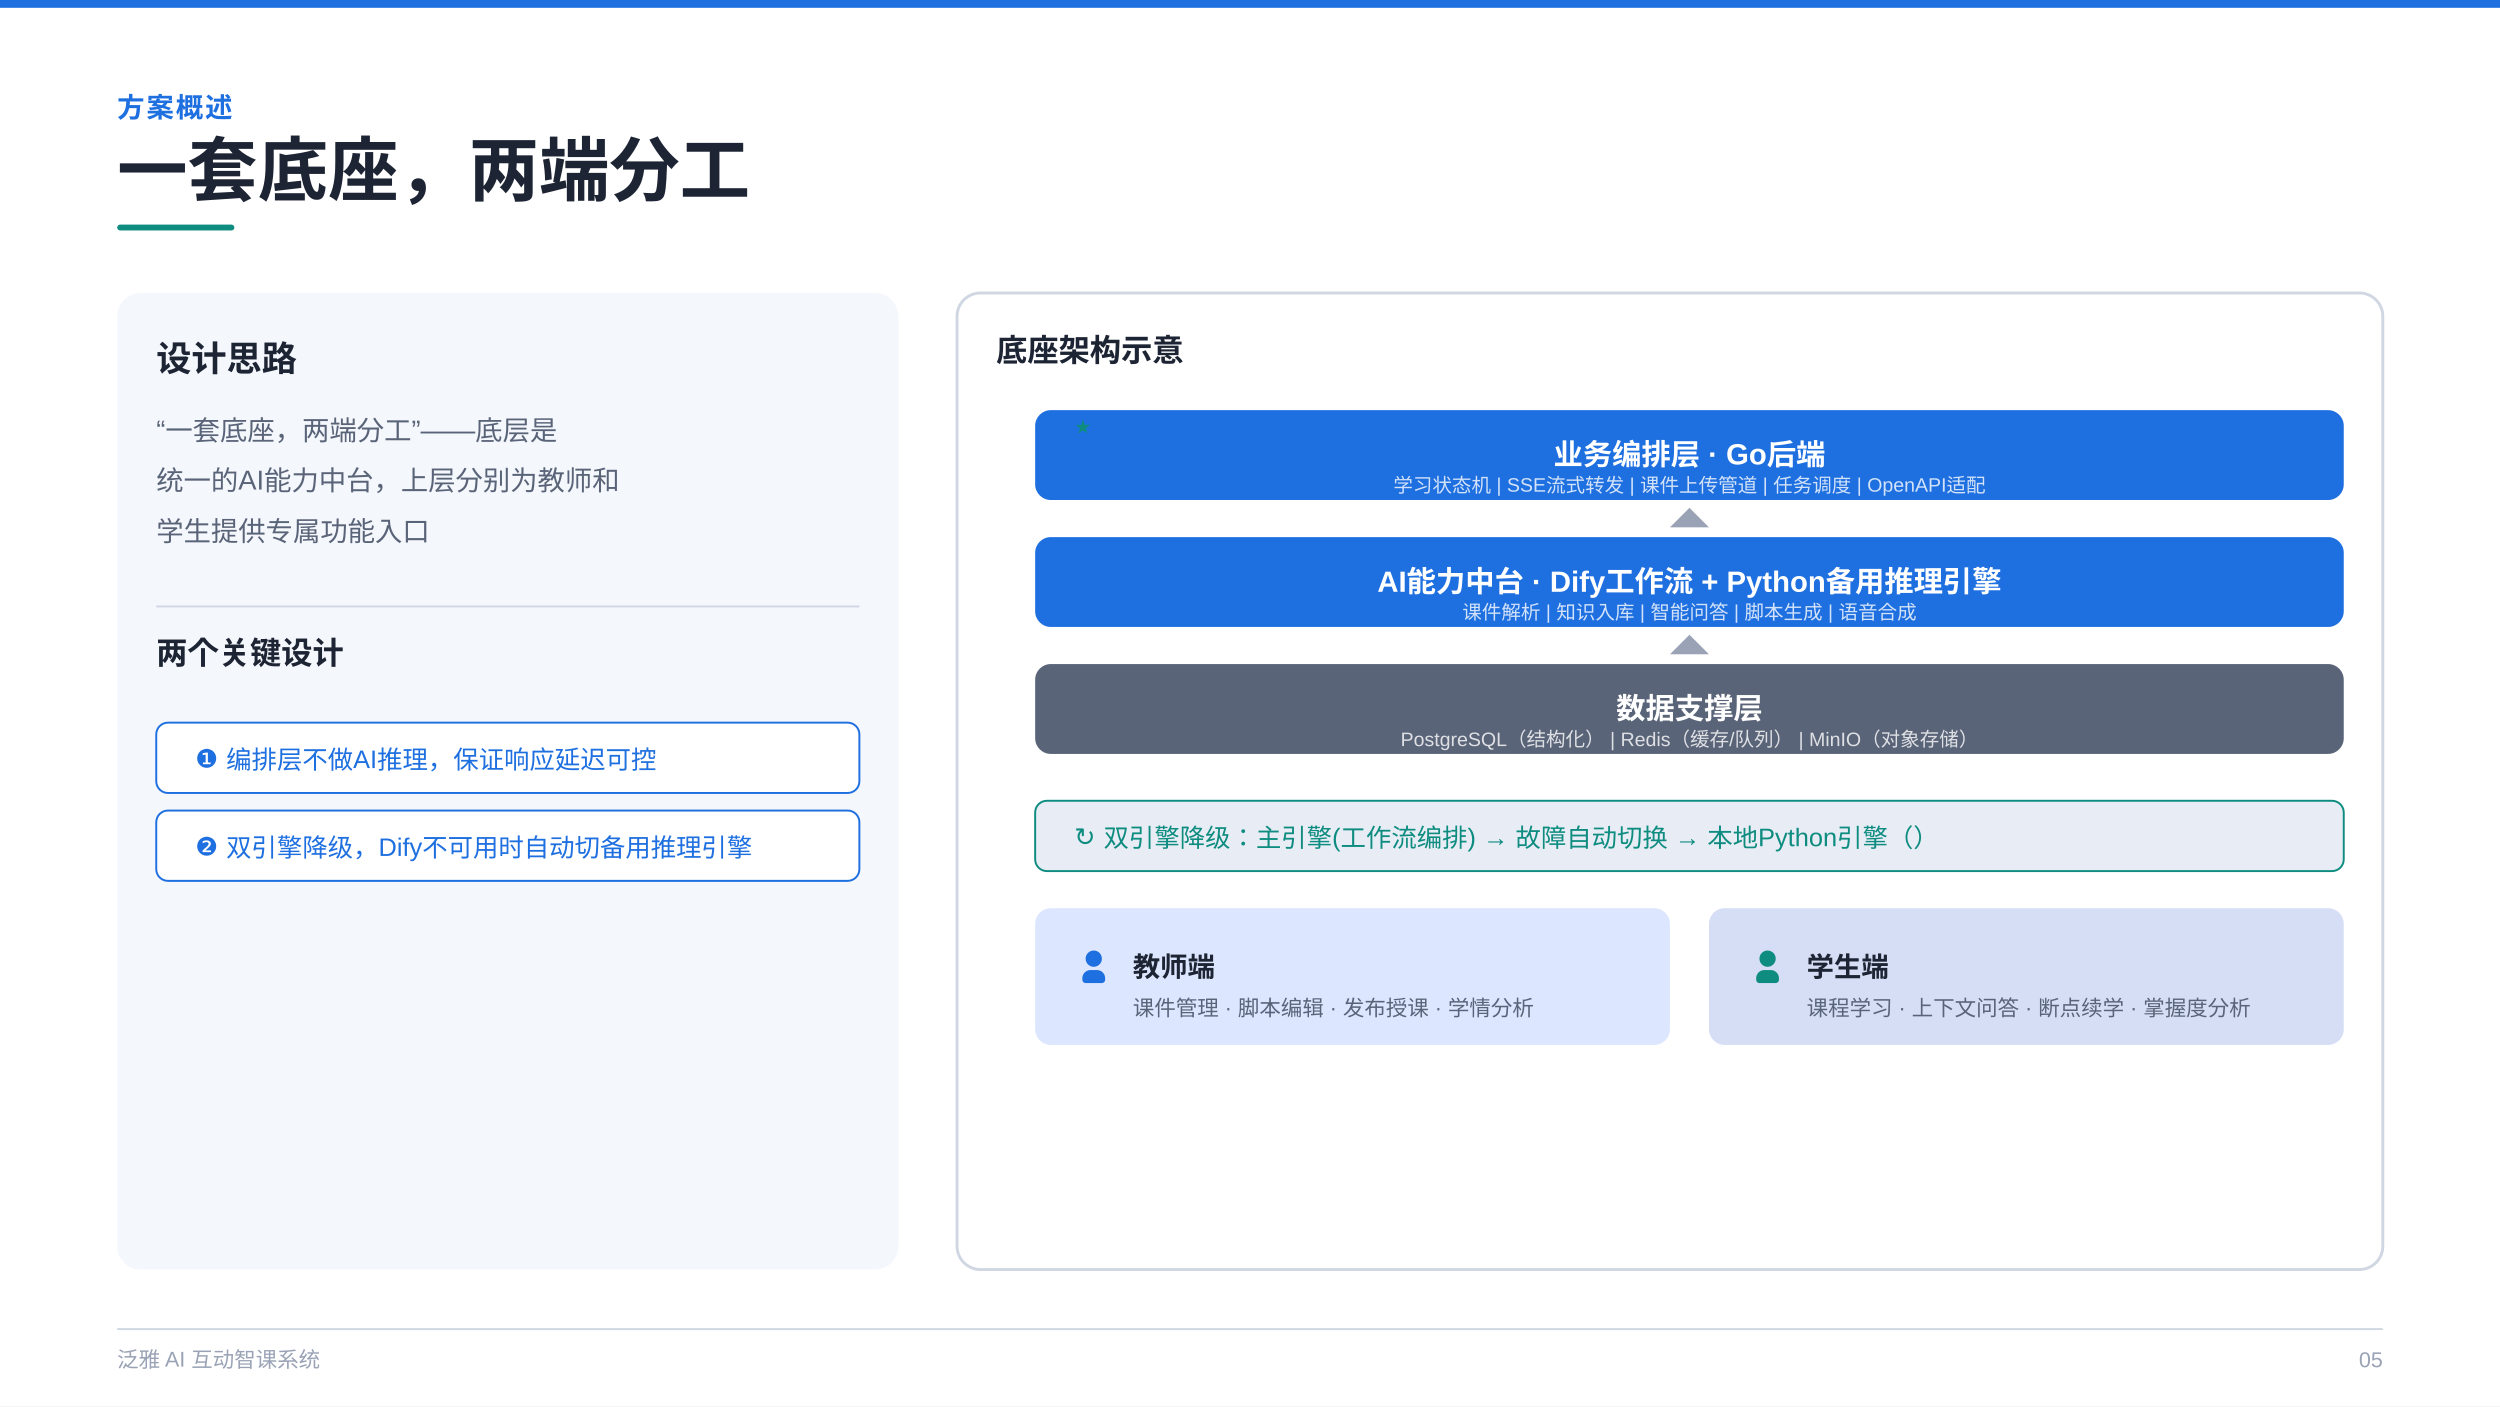
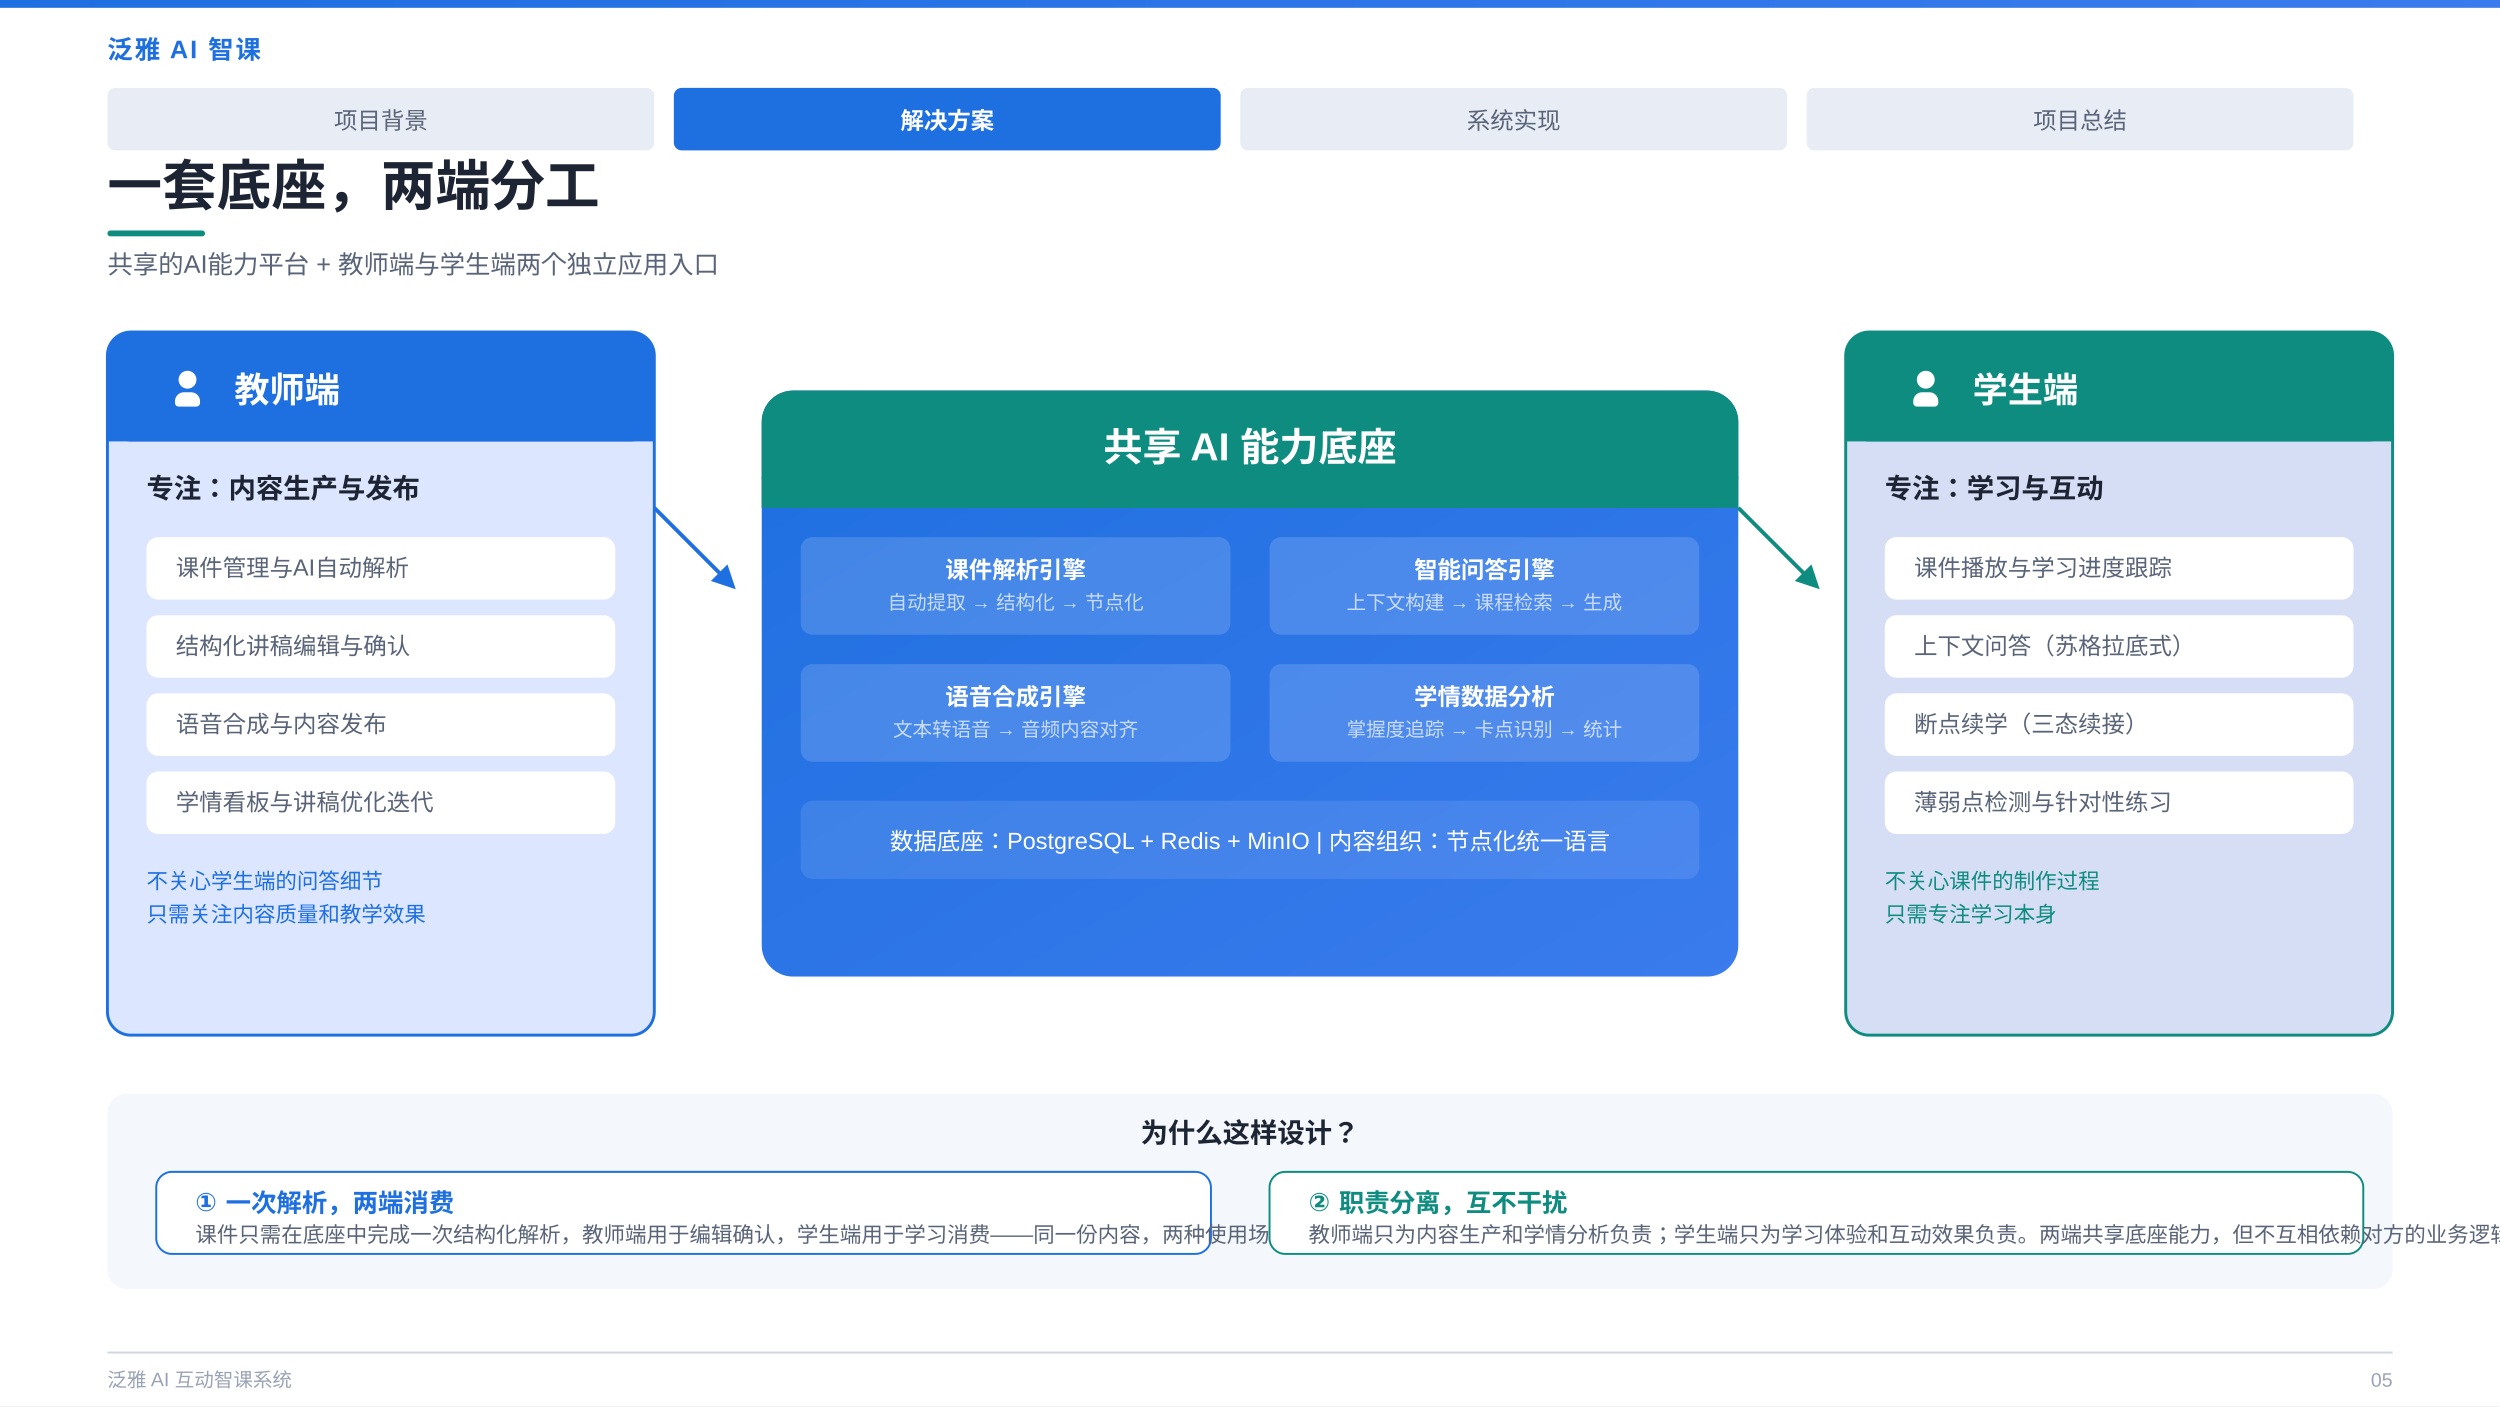
<svg xmlns="http://www.w3.org/2000/svg" viewBox="0 0 1280 720" width="1280" height="720">
  <defs>
    <linearGradient id="topBar" x1="0%" y1="0%" x2="100%" y2="0%">
      <stop offset="0%" stop-color="#1E6FE0" />
-       <stop offset="100%" stop-color="#1E6FE0" />
+       <stop offset="100%" stop-color="#3A7BED" />
+     </linearGradient>
+     <linearGradient id="baseGrad" x1="0%" y1="0%" x2="100%" y2="100%">
+       <stop offset="0%" stop-color="#1E6FE0" />
+       <stop offset="100%" stop-color="#3A7BED" />
    </linearGradient>
  </defs>
  <rect width="1280" height="720" fill="#FFFFFF" />
  <rect width="1280" height="4" fill="url(#topBar)" />
-   <text x="60" y="60" font-family="Microsoft YaHei, PingFang SC, Arial, sans-serif" font-size="14" fill="#1E6FE0" font-weight="bold" letter-spacing="1">方案概述</text>
-   <text x="60" y="100" font-family="Arial, 'Microsoft YaHei', sans-serif" font-size="36" fill="#1D2433" font-weight="bold">一套底座，两端分工</text>
-   <path fill="#0E8C80" d="M61.50,115 H118.50 A1.50,1.50 0 0 1 120,116.50 V116.50 A1.50,1.50 0 0 1 118.50,118 H61.50 A1.50,1.50 0 0 1 60,116.50 V116.50 A1.50,1.50 0 0 1 61.50,115 Z" />
-   <path fill="#F4F7FC" d="M72,150 H448 A12,12 0 0 1 460,162 V638 A12,12 0 0 1 448,650 H72 A12,12 0 0 1 60,638 V162 A12,12 0 0 1 72,150 Z" />
-   <text x="80" y="190" font-family="Microsoft YaHei, PingFang SC, Arial, sans-serif" font-size="18" fill="#1D2433" font-weight="bold">设计思路</text>
-   <text fill="#5A6478" font-size="14" font-family="Microsoft YaHei, PingFang SC, Arial, sans-serif" x="80" y="225">“一套底座，两端分工”——底层是</text>
-   <text fill="#5A6478" font-size="14" font-family="Microsoft YaHei, PingFang SC, Arial, sans-serif" x="80" y="251">统一的AI能力中台，上层分别为教师和</text>
-   <text fill="#5A6478" font-size="14" font-family="Microsoft YaHei, PingFang SC, Arial, sans-serif" x="80" y="277">学生提供专属功能入口</text>
-   <rect x="80" y="310" width="360" height="1" fill="#D0D7E2" />
-   <text x="80" y="340" font-family="Microsoft YaHei, PingFang SC, Arial, sans-serif" font-size="16" fill="#1D2433" font-weight="bold">两个关键设计</text>
-   <path fill="#FFFFFF" stroke="#1E6FE0" stroke-width="1" d="M86,370 H434 A6,6 0 0 1 440,376 V400 A6,6 0 0 1 434,406 H86 A6,6 0 0 1 80,400 V376 A6,6 0 0 1 86,370 Z" />
-   <text x="100" y="393" font-family="Microsoft YaHei, PingFang SC, Arial, sans-serif" font-size="13" fill="#1E6FE0">❶ 编排层不做AI推理，保证响应延迟可控</text>
-   <path fill="#FFFFFF" stroke="#1E6FE0" stroke-width="1" d="M86,415 H434 A6,6 0 0 1 440,421 V445 A6,6 0 0 1 434,451 H86 A6,6 0 0 1 80,445 V421 A6,6 0 0 1 86,415 Z" />
-   <text x="100" y="438" font-family="Microsoft YaHei, PingFang SC, Arial, sans-serif" font-size="13" fill="#1E6FE0">❷ 双引擎降级，Dify不可用时自动切备用推理引擎</text>
-   <path fill="#FFFFFF" stroke="#D0D7E2" stroke-width="1.5" d="M502,150 H1208 A12,12 0 0 1 1220,162 V638 A12,12 0 0 1 1208,650 H502 A12,12 0 0 1 490,638 V162 A12,12 0 0 1 502,150 Z" />
-   <text x="510" y="185" font-family="Microsoft YaHei, PingFang SC, Arial, sans-serif" font-size="16" fill="#1D2433" font-weight="bold">底座架构示意</text>
-   <path fill="#1E6FE0" d="M538,210 H1192 A8,8 0 0 1 1200,218 V248 A8,8 0 0 1 1192,256 H538 A8,8 0 0 1 530,248 V218 A8,8 0 0 1 538,210 Z" />
-   <text x="865" y="238" font-family="Microsoft YaHei, PingFang SC, Arial, sans-serif" font-size="15" fill="#FFFFFF" text-anchor="middle" font-weight="bold">业务编排层 · Go后端</text>
-   <text x="865" y="252" font-family="Microsoft YaHei, PingFang SC, Arial, sans-serif" font-size="10" fill="#FFFFFF" fill-opacity="0.8" text-anchor="middle">学习状态机 | SSE流式转发 | 课件上传管道 | 任务调度 | OpenAPI适配</text>
-   <text x="550" y="222" font-family="Microsoft YaHei, PingFang SC, Arial, sans-serif" font-size="10" fill="#0E8C80">★</text>
-   <polygon points="865,260 855,270 875,270" fill="#9AA3B5" />
-   <path fill="#1E6FE0" d="M538,275 H1192 A8,8 0 0 1 1200,283 V313 A8,8 0 0 1 1192,321 H538 A8,8 0 0 1 530,313 V283 A8,8 0 0 1 538,275 Z" />
-   <text x="865" y="303" font-family="Microsoft YaHei, PingFang SC, Arial, sans-serif" font-size="15" fill="#FFFFFF" text-anchor="middle" font-weight="bold">AI能力中台 · Dify工作流 + Python备用推理引擎</text>
-   <text x="865" y="317" font-family="Microsoft YaHei, PingFang SC, Arial, sans-serif" font-size="10" fill="#FFFFFF" fill-opacity="0.8" text-anchor="middle">课件解析 | 知识入库 | 智能问答 | 脚本生成 | 语音合成</text>
-   <polygon points="865,325 855,335 875,335" fill="#9AA3B5" />
-   <path fill="#5A6478" d="M538,340 H1192 A8,8 0 0 1 1200,348 V378 A8,8 0 0 1 1192,386 H538 A8,8 0 0 1 530,378 V348 A8,8 0 0 1 538,340 Z" />
-   <text x="865" y="368" font-family="Microsoft YaHei, PingFang SC, Arial, sans-serif" font-size="15" fill="#FFFFFF" text-anchor="middle" font-weight="bold">数据支撑层</text>
-   <text x="865" y="382" font-family="Microsoft YaHei, PingFang SC, Arial, sans-serif" font-size="10" fill="#FFFFFF" fill-opacity="0.8" text-anchor="middle">PostgreSQL（结构化） | Redis（缓存/队列） | MinIO（对象存储）</text>
-   <path fill="#E8EDF5" stroke="#0E8C80" stroke-width="1" d="M536,410 H1194 A6,6 0 0 1 1200,416 V440 A6,6 0 0 1 1194,446 H536 A6,6 0 0 1 530,440 V416 A6,6 0 0 1 536,410 Z" />
-   <text x="550" y="433" font-family="Microsoft YaHei, PingFang SC, Arial, sans-serif" font-size="13" fill="#0E8C80">↻ 双引擎降级：主引擎(工作流编排) → 故障自动切换 → 本地Python引擎（）</text>
-   <path fill="#DDE6FF" d="M538,465 H847 A8,8 0 0 1 855,473 V527 A8,8 0 0 1 847,535 H538 A8,8 0 0 1 530,527 V473 A8,8 0 0 1 538,465 Z" />
-   <g transform="translate(550.0, 485.0) scale(0.8333333)" fill="#1E6FE0">
+   <text x="55" y="30" font-family="Arial, Microsoft YaHei, sans-serif" font-size="13" fill="#1E6FE0" font-weight="bold" letter-spacing="1">泛雅 AI 智课</text>
+   <path fill="#E8EDF5" d="M59,45 H331 A4,4 0 0 1 335,49 V73 A4,4 0 0 1 331,77 H59 A4,4 0 0 1 55,73 V49 A4,4 0 0 1 59,45 Z" />
+   <text x="195" y="66" font-family="Arial, Microsoft YaHei, sans-serif" font-size="12" fill="#5A6478" text-anchor="middle">项目背景</text>
+   <path fill="#1E6FE0" d="M349,45 H621 A4,4 0 0 1 625,49 V73 A4,4 0 0 1 621,77 H349 A4,4 0 0 1 345,73 V49 A4,4 0 0 1 349,45 Z" />
+   <text x="485" y="66" font-family="Arial, Microsoft YaHei, sans-serif" font-size="12" fill="#FFFFFF" text-anchor="middle" font-weight="bold">解决方案</text>
+   <path fill="#E8EDF5" d="M639,45 H911 A4,4 0 0 1 915,49 V73 A4,4 0 0 1 911,77 H639 A4,4 0 0 1 635,73 V49 A4,4 0 0 1 639,45 Z" />
+   <text x="775" y="66" font-family="Arial, Microsoft YaHei, sans-serif" font-size="12" fill="#5A6478" text-anchor="middle">系统实现</text>
+   <path fill="#E8EDF5" d="M929,45 H1201 A4,4 0 0 1 1205,49 V73 A4,4 0 0 1 1201,77 H929 A4,4 0 0 1 925,73 V49 A4,4 0 0 1 929,45 Z" />
+   <text x="1065" y="66" font-family="Arial, Microsoft YaHei, sans-serif" font-size="12" fill="#5A6478" text-anchor="middle">项目总结</text>
+   <text x="55" y="105" font-family="Arial, Microsoft YaHei, sans-serif" font-size="28" fill="#1D2433" font-weight="bold">一套底座，两端分工</text>
+   <path fill="#0E8C80" d="M56.50,118 H103.50 A1.50,1.50 0 0 1 105,119.50 V119.50 A1.50,1.50 0 0 1 103.50,121 H56.50 A1.50,1.50 0 0 1 55,119.50 V119.50 A1.50,1.50 0 0 1 56.50,118 Z" />
+   <text x="55" y="140" font-family="Arial, Microsoft YaHei, sans-serif" font-size="13" fill="#5A6478">共享的AI能力平台 + 教师端与学生端两个独立应用入口</text>
+   <path fill="#DDE6FF" stroke="#1E6FE0" stroke-width="1.5" d="M67,170 H323 A12,12 0 0 1 335,182 V518 A12,12 0 0 1 323,530 H67 A12,12 0 0 1 55,518 V182 A12,12 0 0 1 67,170 Z" />
+   <path fill="#1E6FE0" d="M67,170 H323 A12,12 0 0 1 335,182 V214 A12,12 0 0 1 323,226 H67 A12,12 0 0 1 55,214 V182 A12,12 0 0 1 67,170 Z" />
+   <rect x="55" y="214" width="280" height="12" fill="#1E6FE0" />
+   <g transform="translate(85.0, 188.0) scale(0.9166667)" fill="#FFFFFF">
    <path d="M12 2a5 5 0 1 1 -5 5l.005 -.217a5 5 0 0 1 4.995 -4.783z" />
    <path d="M14 14a5 5 0 0 1 5 5v1a2 2 0 0 1 -2 2h-10a2 2 0 0 1 -2 -2v-1a5 5 0 0 1 5 -5h4z" />
  </g>
-   <text x="580" y="500" font-family="Microsoft YaHei, PingFang SC, Arial, sans-serif" font-size="14" fill="#1D2433" font-weight="bold">教师端</text>
-   <text x="580" y="520" font-family="Microsoft YaHei, PingFang SC, Arial, sans-serif" font-size="11" fill="#5A6478">课件管理 · 脚本编辑 · 发布授课 · 学情分析</text>
-   <path fill="#D6DEF5" d="M883,465 H1192 A8,8 0 0 1 1200,473 V527 A8,8 0 0 1 1192,535 H883 A8,8 0 0 1 875,527 V473 A8,8 0 0 1 883,465 Z" />
-   <g transform="translate(895.0, 485.0) scale(0.8333333)" fill="#0E8C80">
+   <text x="120" y="206" font-family="Arial, Microsoft YaHei, sans-serif" font-size="18" fill="#FFFFFF" font-weight="bold">教师端</text>
+   <text x="75" y="255" font-family="Arial, Microsoft YaHei, sans-serif" font-size="14" fill="#1D2433" font-weight="bold">专注：内容生产与发布</text>
+   <g font-family="Arial, Microsoft YaHei, sans-serif" font-size="12" fill="#5A6478">
+     <path fill="#FFFFFF" d="M81,275 H309 A6,6 0 0 1 315,281 V301 A6,6 0 0 1 309,307 H81 A6,6 0 0 1 75,301 V281 A6,6 0 0 1 81,275 Z" />
+     <text x="90" y="295">课件管理与AI自动解析</text>
+     <path fill="#FFFFFF" d="M81,315 H309 A6,6 0 0 1 315,321 V341 A6,6 0 0 1 309,347 H81 A6,6 0 0 1 75,341 V321 A6,6 0 0 1 81,315 Z" />
+     <text x="90" y="335">结构化讲稿编辑与确认</text>
+     <path fill="#FFFFFF" d="M81,355 H309 A6,6 0 0 1 315,361 V381 A6,6 0 0 1 309,387 H81 A6,6 0 0 1 75,381 V361 A6,6 0 0 1 81,355 Z" />
+     <text x="90" y="375">语音合成与内容发布</text>
+     <path fill="#FFFFFF" d="M81,395 H309 A6,6 0 0 1 315,401 V421 A6,6 0 0 1 309,427 H81 A6,6 0 0 1 75,421 V401 A6,6 0 0 1 81,395 Z" />
+     <text x="90" y="415">学情看板与讲稿优化迭代</text>
+   </g>
+   <text x="75" y="455" font-family="Arial, Microsoft YaHei, sans-serif" font-size="11" fill="#1E6FE0">不关心学生端的问答细节</text>
+   <text x="75" y="472" font-family="Arial, Microsoft YaHei, sans-serif" font-size="11" fill="#1E6FE0">只需关注内容质量和教学效果</text>
+   <line x1="335" y1="260" x2="375" y2="300" stroke="#1E6FE0" stroke-width="2" marker-end="url(#arrBlue)" />
+   <defs>
+     <marker id="arrBlue" viewBox="0 0 10 10" refX="8" refY="5" markerWidth="6" markerHeight="6" orient="auto">
+       <path d="M0,0 L10,5 L0,10 Z" fill="#1E6FE0" />
+     </marker>
+   </defs>
+   <path fill="url(#baseGrad)" d="M406,200 H874 A16,16 0 0 1 890,216 V484 A16,16 0 0 1 874,500 H406 A16,16 0 0 1 390,484 V216 A16,16 0 0 1 406,200 Z" />
+   <path fill="#0E8C80" d="M406,200 H874 A16,16 0 0 1 890,216 V244 A16,16 0 0 1 874,260 H406 A16,16 0 0 1 390,244 V216 A16,16 0 0 1 406,200 Z" />
+   <rect x="390" y="244" width="500" height="16" fill="#0E8C80" />
+   <text x="640" y="236" font-family="Arial, Microsoft YaHei, sans-serif" font-size="20" fill="#FFFFFF" text-anchor="middle" font-weight="bold">共享 AI 能力底座</text>
+   <g font-family="Arial, Microsoft YaHei, sans-serif" fill="#FFFFFF">
+     <path fill="#FFFFFF" fill-opacity="0.15" d="M416,275 H624 A6,6 0 0 1 630,281 V319 A6,6 0 0 1 624,325 H416 A6,6 0 0 1 410,319 V281 A6,6 0 0 1 416,275 Z" />
+     <text x="520" y="296" text-anchor="middle" font-size="12" font-weight="bold">课件解析引擎</text>
+     <text x="520" y="312" text-anchor="middle" font-size="10" fill-opacity="0.7">自动提取 → 结构化 → 节点化</text>
+     <path fill="#FFFFFF" fill-opacity="0.15" d="M656,275 H864 A6,6 0 0 1 870,281 V319 A6,6 0 0 1 864,325 H656 A6,6 0 0 1 650,319 V281 A6,6 0 0 1 656,275 Z" />
+     <text x="760" y="296" text-anchor="middle" font-size="12" font-weight="bold">智能问答引擎</text>
+     <text x="760" y="312" text-anchor="middle" font-size="10" fill-opacity="0.7">上下文构建 → 课程检索 → 生成</text>
+     <path fill="#FFFFFF" fill-opacity="0.15" d="M416,340 H624 A6,6 0 0 1 630,346 V384 A6,6 0 0 1 624,390 H416 A6,6 0 0 1 410,384 V346 A6,6 0 0 1 416,340 Z" />
+     <text x="520" y="361" text-anchor="middle" font-size="12" font-weight="bold">语音合成引擎</text>
+     <text x="520" y="377" text-anchor="middle" font-size="10" fill-opacity="0.7">文本转语音 → 音频内容对齐</text>
+     <path fill="#FFFFFF" fill-opacity="0.15" d="M656,340 H864 A6,6 0 0 1 870,346 V384 A6,6 0 0 1 864,390 H656 A6,6 0 0 1 650,384 V346 A6,6 0 0 1 656,340 Z" />
+     <text x="760" y="361" text-anchor="middle" font-size="12" font-weight="bold">学情数据分析</text>
+     <text x="760" y="377" text-anchor="middle" font-size="10" fill-opacity="0.7">掌握度追踪 → 卡点识别 → 统计</text>
+     <path fill="#FFFFFF" fill-opacity="0.1" d="M416,410 H864 A6,6 0 0 1 870,416 V444 A6,6 0 0 1 864,450 H416 A6,6 0 0 1 410,444 V416 A6,6 0 0 1 416,410 Z" />
+     <text x="640" y="435" text-anchor="middle" font-size="12">数据底座：PostgreSQL + Redis + MinIO | 内容组织：节点化统一语言</text>
+   </g>
+   <line x1="890" y1="260" x2="930" y2="300" stroke="#0E8C80" stroke-width="2" marker-end="url(#arrTeal)" />
+   <defs>
+     <marker id="arrTeal" viewBox="0 0 10 10" refX="8" refY="5" markerWidth="6" markerHeight="6" orient="auto">
+       <path d="M0,0 L10,5 L0,10 Z" fill="#0E8C80" />
+     </marker>
+   </defs>
+   <path fill="#D6DEF5" stroke="#0E8C80" stroke-width="1.5" d="M957,170 H1213 A12,12 0 0 1 1225,182 V518 A12,12 0 0 1 1213,530 H957 A12,12 0 0 1 945,518 V182 A12,12 0 0 1 957,170 Z" />
+   <path fill="#0E8C80" d="M957,170 H1213 A12,12 0 0 1 1225,182 V214 A12,12 0 0 1 1213,226 H957 A12,12 0 0 1 945,214 V182 A12,12 0 0 1 957,170 Z" />
+   <rect x="945" y="214" width="280" height="12" fill="#0E8C80" />
+   <g transform="translate(975.0, 188.0) scale(0.9166667)" fill="#FFFFFF">
    <path d="M12 2a5 5 0 1 1 -5 5l.005 -.217a5 5 0 0 1 4.995 -4.783z" />
    <path d="M14 14a5 5 0 0 1 5 5v1a2 2 0 0 1 -2 2h-10a2 2 0 0 1 -2 -2v-1a5 5 0 0 1 5 -5h4z" />
  </g>
-   <text x="925" y="500" font-family="Microsoft YaHei, PingFang SC, Arial, sans-serif" font-size="14" fill="#1D2433" font-weight="bold">学生端</text>
-   <text x="925" y="520" font-family="Microsoft YaHei, PingFang SC, Arial, sans-serif" font-size="11" fill="#5A6478">课程学习 · 上下文问答 · 断点续学 · 掌握度分析</text>
-   <rect x="60" y="680" width="1160" height="1" fill="#D0D7E2" />
-   <text x="60" y="700" font-family="Microsoft YaHei, PingFang SC, Arial, sans-serif" font-size="11" fill="#9AA3B5">泛雅 AI 互动智课系统</text>
-   <text x="1220" y="700" font-family="Microsoft YaHei, PingFang SC, Arial, sans-serif" font-size="11" fill="#9AA3B5" text-anchor="end">05</text>
+   <text x="1010" y="206" font-family="Arial, Microsoft YaHei, sans-serif" font-size="18" fill="#FFFFFF" font-weight="bold">学生端</text>
+   <text x="965" y="255" font-family="Arial, Microsoft YaHei, sans-serif" font-size="14" fill="#1D2433" font-weight="bold">专注：学习与互动</text>
+   <g font-family="Arial, Microsoft YaHei, sans-serif" font-size="12" fill="#5A6478">
+     <path fill="#FFFFFF" d="M971,275 H1199 A6,6 0 0 1 1205,281 V301 A6,6 0 0 1 1199,307 H971 A6,6 0 0 1 965,301 V281 A6,6 0 0 1 971,275 Z" />
+     <text x="980" y="295">课件播放与学习进度跟踪</text>
+     <path fill="#FFFFFF" d="M971,315 H1199 A6,6 0 0 1 1205,321 V341 A6,6 0 0 1 1199,347 H971 A6,6 0 0 1 965,341 V321 A6,6 0 0 1 971,315 Z" />
+     <text x="980" y="335">上下文问答（苏格拉底式）</text>
+     <path fill="#FFFFFF" d="M971,355 H1199 A6,6 0 0 1 1205,361 V381 A6,6 0 0 1 1199,387 H971 A6,6 0 0 1 965,381 V361 A6,6 0 0 1 971,355 Z" />
+     <text x="980" y="375">断点续学（三态续接）</text>
+     <path fill="#FFFFFF" d="M971,395 H1199 A6,6 0 0 1 1205,401 V421 A6,6 0 0 1 1199,427 H971 A6,6 0 0 1 965,421 V401 A6,6 0 0 1 971,395 Z" />
+     <text x="980" y="415">薄弱点检测与针对性练习</text>
+   </g>
+   <text x="965" y="455" font-family="Arial, Microsoft YaHei, sans-serif" font-size="11" fill="#0E8C80">不关心课件的制作过程</text>
+   <text x="965" y="472" font-family="Arial, Microsoft YaHei, sans-serif" font-size="11" fill="#0E8C80">只需专注学习本身</text>
+   <path fill="#F4F7FC" d="M65,560 H1215 A10,10 0 0 1 1225,570 V650 A10,10 0 0 1 1215,660 H65 A10,10 0 0 1 55,650 V570 A10,10 0 0 1 65,560 Z" />
+   <text x="640" y="585" font-family="Arial, Microsoft YaHei, sans-serif" font-size="14" fill="#1D2433" text-anchor="middle" font-weight="bold">为什么这样设计？</text>
+   <path fill="#FFFFFF" stroke="#1E6FE0" stroke-width="1" d="M88,600 H612 A8,8 0 0 1 620,608 V634 A8,8 0 0 1 612,642 H88 A8,8 0 0 1 80,634 V608 A8,8 0 0 1 88,600 Z" />
+   <text x="100" y="620" font-family="Arial, Microsoft YaHei, sans-serif" font-size="13" fill="#1E6FE0" font-weight="bold">① 一次解析，两端消费</text>
+   <text x="100" y="636" font-family="Arial, Microsoft YaHei, sans-serif" font-size="11" fill="#5A6478">课件只需在底座中完成一次结构化解析，教师端用于编辑确认，学生端用于学习消费——同一份内容，两种使用场景</text>
+   <path fill="#FFFFFF" stroke="#0E8C80" stroke-width="1" d="M658,600 H1202 A8,8 0 0 1 1210,608 V634 A8,8 0 0 1 1202,642 H658 A8,8 0 0 1 650,634 V608 A8,8 0 0 1 658,600 Z" />
+   <text x="670" y="620" font-family="Arial, Microsoft YaHei, sans-serif" font-size="13" fill="#0E8C80" font-weight="bold">② 职责分离，互不干扰</text>
+   <text x="670" y="636" font-family="Arial, Microsoft YaHei, sans-serif" font-size="11" fill="#5A6478">教师端只为内容生产和学情分析负责；学生端只为学习体验和互动效果负责。两端共享底座能力，但不互相依赖对方的业务逻辑</text>
+   <rect x="55" y="692" width="1170" height="1" fill="#D0D7E2" />
+   <text x="55" y="710" font-family="Arial, Microsoft YaHei, sans-serif" font-size="10" fill="#9AA3B5">泛雅 AI 互动智课系统</text>
+   <text x="1225" y="710" font-family="Arial, Microsoft YaHei, sans-serif" font-size="10" fill="#9AA3B5" text-anchor="end">05</text>
</svg>
